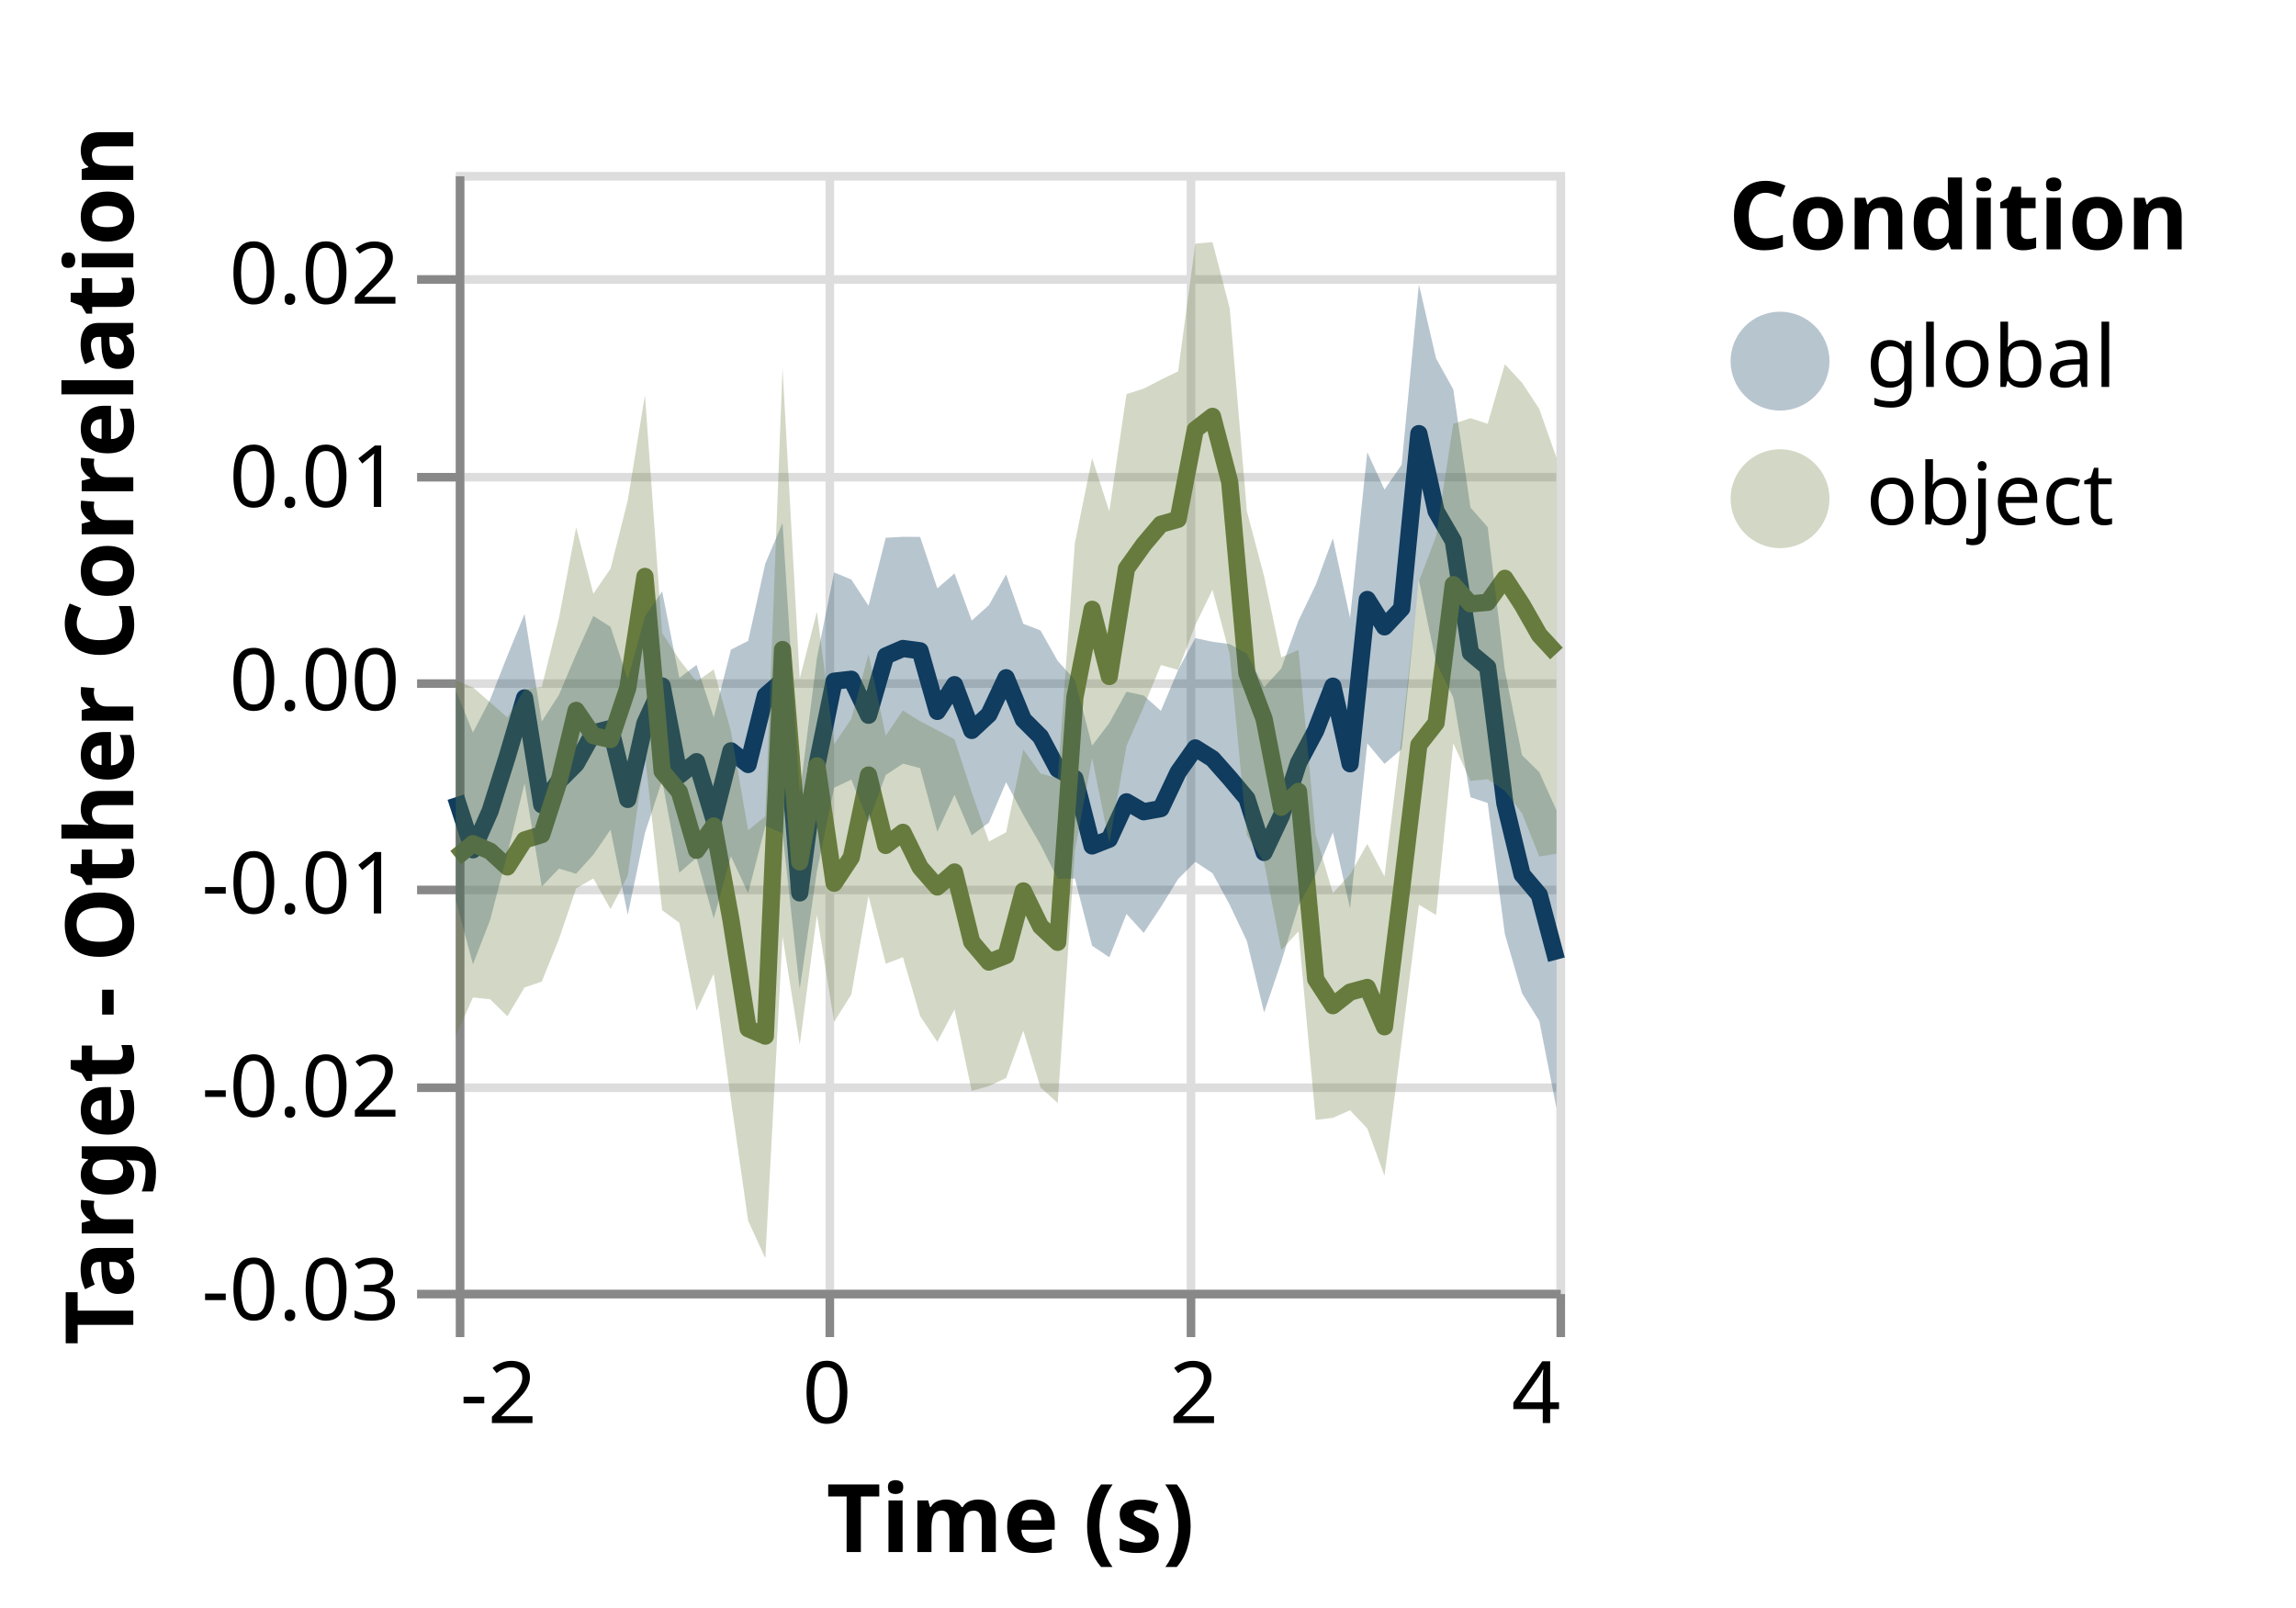
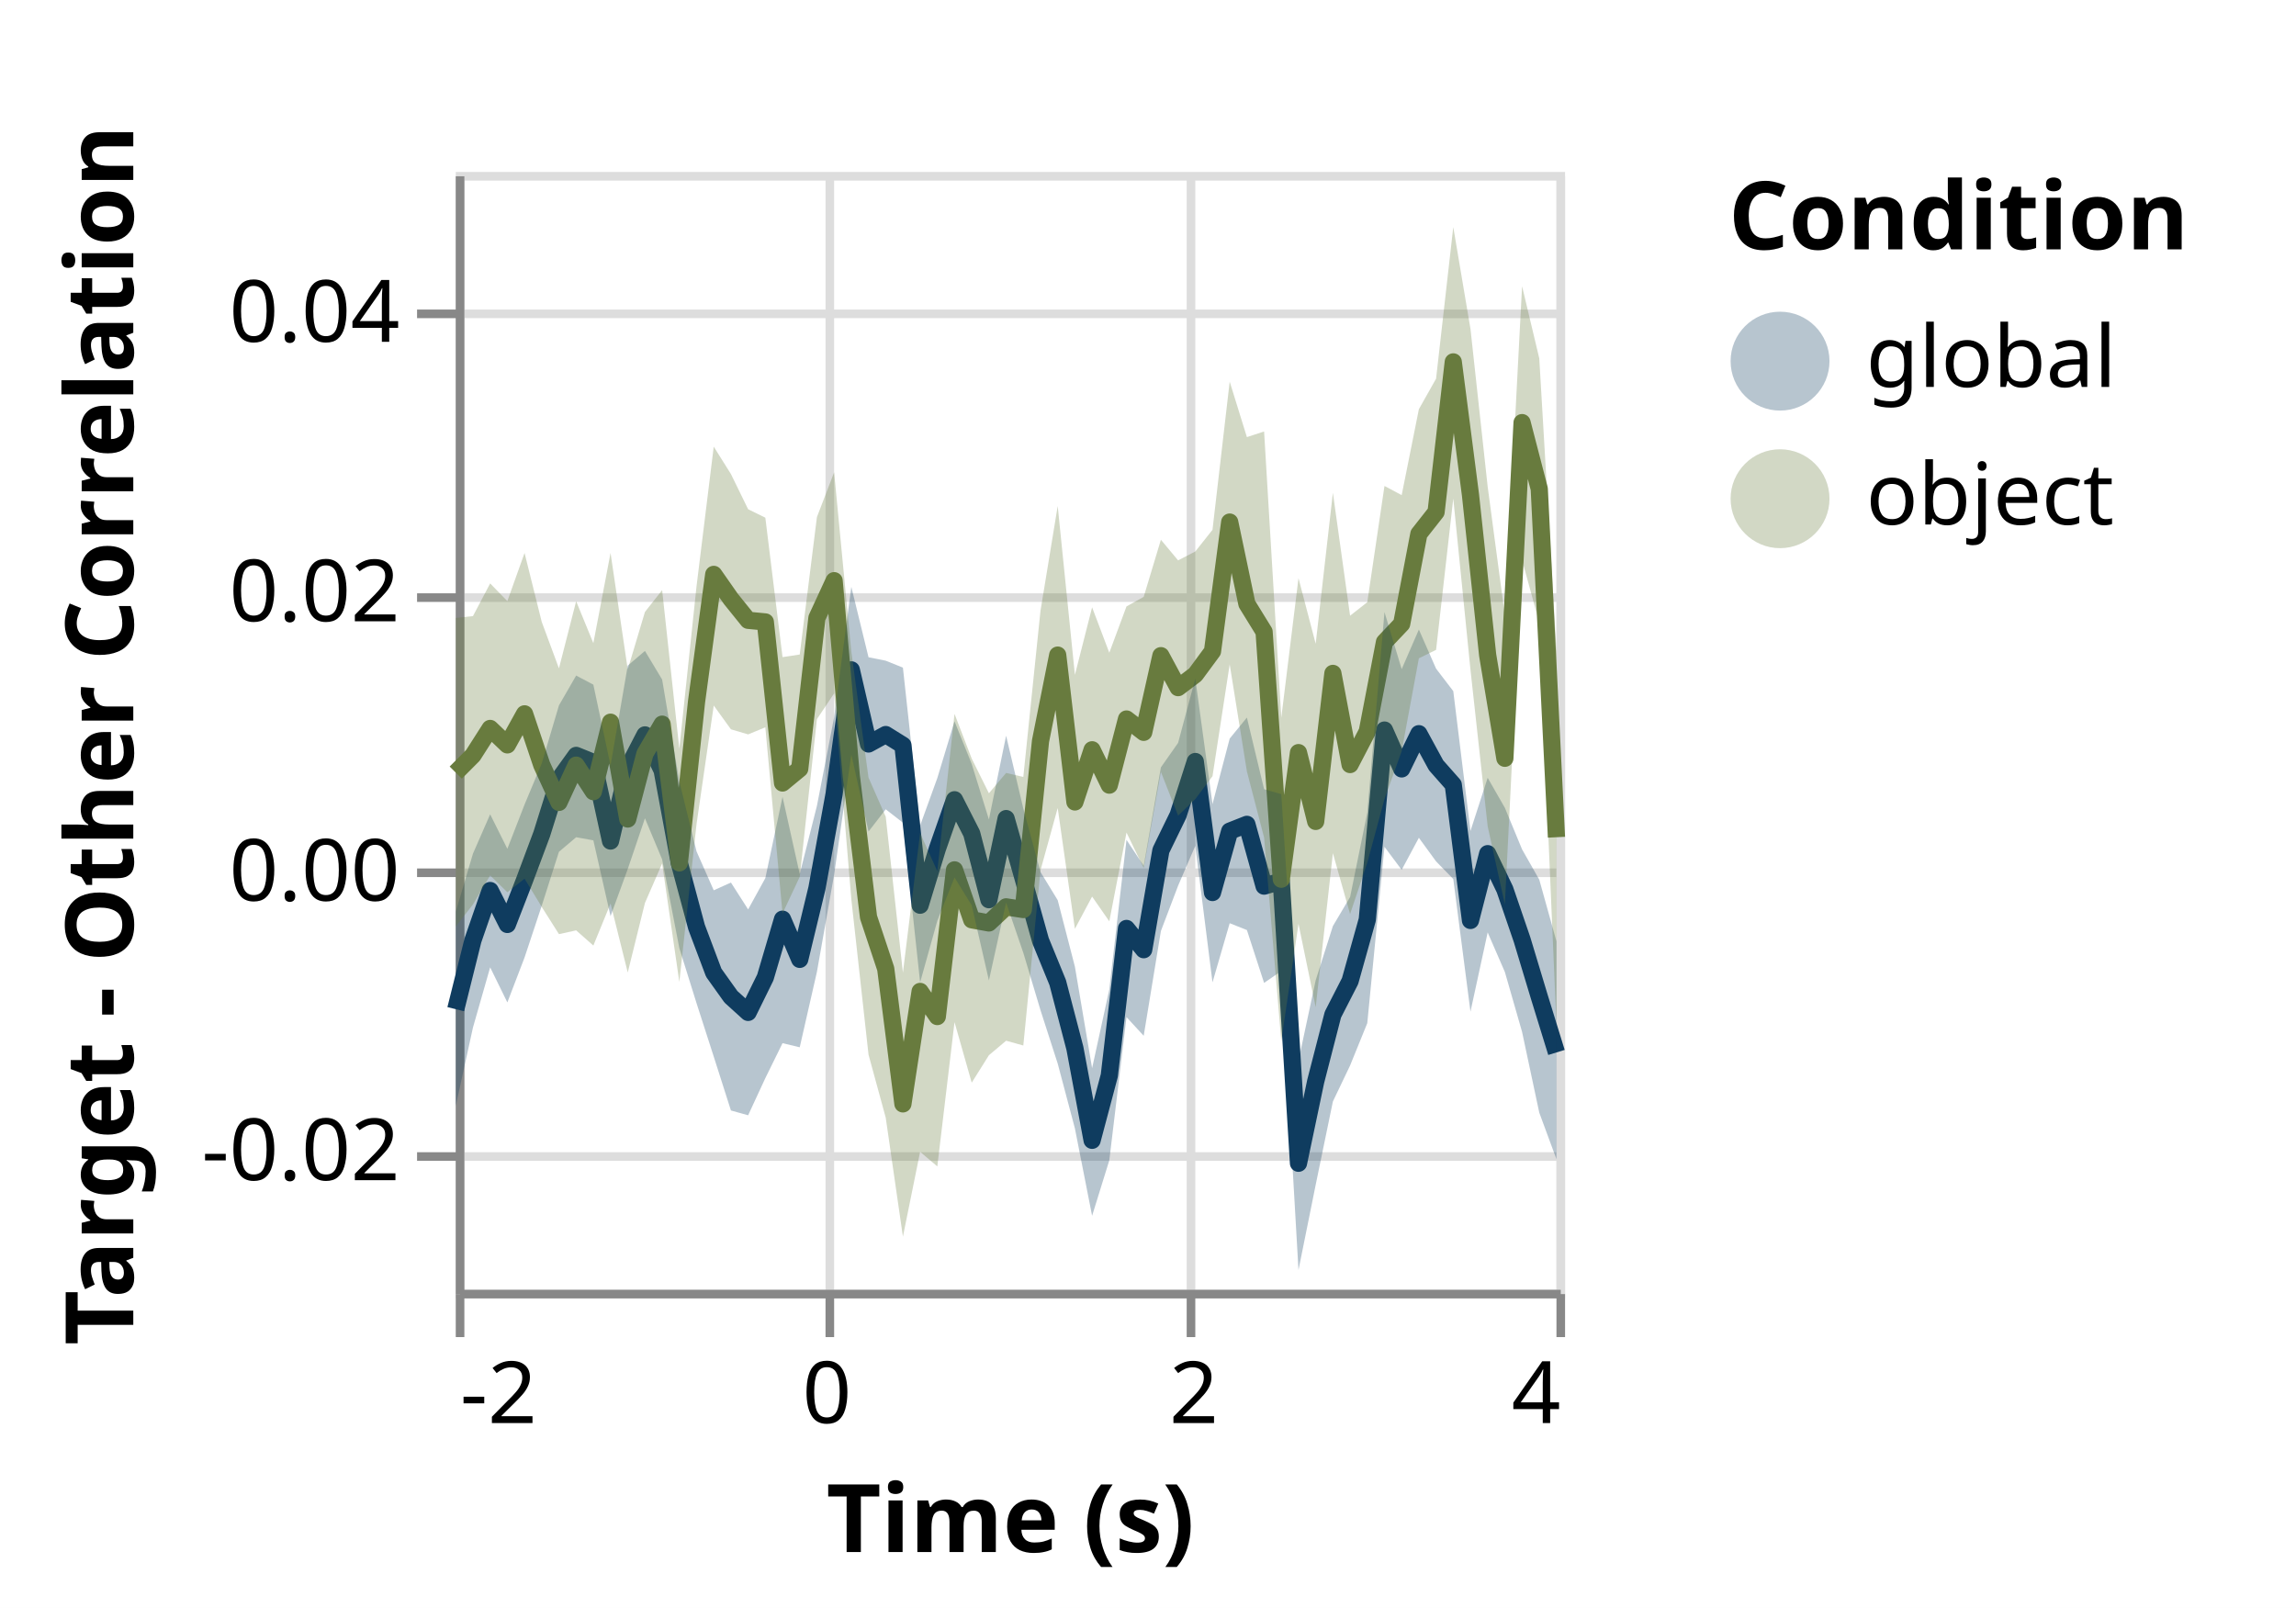
<svg xmlns="http://www.w3.org/2000/svg" class="marks" width="267" height="187" viewBox="0 0 267 187" version="1.1">
  <rect width="267" height="187" fill="white" />
  <g fill="none" stroke-miterlimit="10" transform="translate(53,20)">
    <g class="mark-group role-frame root" role="graphics-object" aria-roledescription="group mark container">
      <g transform="translate(0,0)">
        <path class="background" aria-hidden="true" d="M0.5,0.5h128v130h-128Z" stroke="#ddd" />
        <g>
          <g class="mark-group role-axis" aria-hidden="true">
            <g transform="translate(0.5,130.5)">
              <path class="background" aria-hidden="true" d="M0,0h0v0h0Z" pointer-events="none" />
              <g>
                <g class="mark-rule role-axis-grid" pointer-events="none">
                  <line transform="translate(0,-130)" x2="0" y2="130" stroke="#ddd" stroke-width="1" opacity="1" />
                  <line transform="translate(43,-130)" x2="0" y2="130" stroke="#ddd" stroke-width="1" opacity="1" />
                  <line transform="translate(85,-130)" x2="0" y2="130" stroke="#ddd" stroke-width="1" opacity="1" />
                  <line transform="translate(128,-130)" x2="0" y2="130" stroke="#ddd" stroke-width="1" opacity="1" />
                </g>
              </g>
              <path class="foreground" aria-hidden="true" d="" pointer-events="none" display="none" />
            </g>
          </g>
          <g class="mark-group role-axis" aria-hidden="true">
            <g transform="translate(0.5,0.5)">
              <path class="background" aria-hidden="true" d="M0,0h0v0h0Z" pointer-events="none" />
              <g>
                <g class="mark-rule role-axis-grid" pointer-events="none">
-                   <line transform="translate(0,130)" x2="128" y2="0" stroke="#ddd" stroke-width="1" opacity="1" />
-                   <line transform="translate(0,106)" x2="128" y2="0" stroke="#ddd" stroke-width="1" opacity="1" />
-                   <line transform="translate(0,83)" x2="128" y2="0" stroke="#ddd" stroke-width="1" opacity="1" />
-                   <line transform="translate(0,59)" x2="128" y2="0" stroke="#ddd" stroke-width="1" opacity="1" />
-                   <line transform="translate(0,35)" x2="128" y2="0" stroke="#ddd" stroke-width="1" opacity="1" />
-                   <line transform="translate(0,12)" x2="128" y2="0" stroke="#ddd" stroke-width="1" opacity="1" />
+                   <line transform="translate(0,114)" x2="128" y2="0" stroke="#ddd" stroke-width="1" opacity="1" />
+                   <line transform="translate(0,81)" x2="128" y2="0" stroke="#ddd" stroke-width="1" opacity="1" />
+                   <line transform="translate(0,49)" x2="128" y2="0" stroke="#ddd" stroke-width="1" opacity="1" />
+                   <line transform="translate(0,16)" x2="128" y2="0" stroke="#ddd" stroke-width="1" opacity="1" />
                </g>
              </g>
              <path class="foreground" aria-hidden="true" d="" pointer-events="none" display="none" />
            </g>
          </g>
          <g class="mark-group role-axis" role="graphics-symbol" aria-roledescription="axis" aria-label="X-axis titled 'Time (s)' for a linear scale with values from -2 to 4">
            <g transform="translate(0.5,130.5)">
              <path class="background" aria-hidden="true" d="M0,0h0v0h0Z" pointer-events="none" />
              <g>
                <g class="mark-rule role-axis-tick" pointer-events="none">
                  <line transform="translate(0,0)" x2="0" y2="5" stroke="#888" stroke-width="1" opacity="1" />
                  <line transform="translate(43,0)" x2="0" y2="5" stroke="#888" stroke-width="1" opacity="1" />
                  <line transform="translate(85,0)" x2="0" y2="5" stroke="#888" stroke-width="1" opacity="1" />
                  <line transform="translate(128,0)" x2="0" y2="5" stroke="#888" stroke-width="1" opacity="1" />
                </g>
                <g class="mark-text role-axis-label" pointer-events="none">
                  <text text-anchor="start" transform="translate(0,15)" font-family="sans-serif" font-size="10px" fill="#000" opacity="1">-2</text>
                  <text text-anchor="middle" transform="translate(42.66667,15)" font-family="sans-serif" font-size="10px" fill="#000" opacity="1">0</text>
                  <text text-anchor="middle" transform="translate(85.33333,15)" font-family="sans-serif" font-size="10px" fill="#000" opacity="1">2</text>
                  <text text-anchor="end" transform="translate(128,15)" font-family="sans-serif" font-size="10px" fill="#000" opacity="1">4</text>
                </g>
                <g class="mark-rule role-axis-domain" pointer-events="none">
                  <line transform="translate(0,0)" x2="128" y2="0" stroke="#888" stroke-width="1" opacity="1" />
                </g>
                <g class="mark-text role-axis-title" pointer-events="none">
                  <text text-anchor="middle" transform="translate(64,30)" font-family="sans-serif" font-size="11px" font-weight="bold" fill="#000" opacity="1">Time (s)</text>
                </g>
              </g>
              <path class="foreground" aria-hidden="true" d="" pointer-events="none" display="none" />
            </g>
          </g>
-           <g class="mark-group role-axis" role="graphics-symbol" aria-roledescription="axis" aria-label="Y-axis titled 'Target - Other Correlation' for a linear scale with values from -0.03 to 0.03">
+           <g class="mark-group role-axis" role="graphics-symbol" aria-roledescription="axis" aria-label="Y-axis titled 'Target - Other Correlation' for a linear scale with values from -0.03 to 0.05">
            <g transform="translate(0.5,0.5)">
              <path class="background" aria-hidden="true" d="M0,0h0v0h0Z" pointer-events="none" />
              <g>
                <g class="mark-rule role-axis-tick" pointer-events="none">
-                   <line transform="translate(0,130)" x2="-5" y2="0" stroke="#888" stroke-width="1" opacity="1" />
-                   <line transform="translate(0,106)" x2="-5" y2="0" stroke="#888" stroke-width="1" opacity="1" />
-                   <line transform="translate(0,83)" x2="-5" y2="0" stroke="#888" stroke-width="1" opacity="1" />
-                   <line transform="translate(0,59)" x2="-5" y2="0" stroke="#888" stroke-width="1" opacity="1" />
-                   <line transform="translate(0,35)" x2="-5" y2="0" stroke="#888" stroke-width="1" opacity="1" />
-                   <line transform="translate(0,12)" x2="-5" y2="0" stroke="#888" stroke-width="1" opacity="1" />
+                   <line transform="translate(0,114)" x2="-5" y2="0" stroke="#888" stroke-width="1" opacity="1" />
+                   <line transform="translate(0,81)" x2="-5" y2="0" stroke="#888" stroke-width="1" opacity="1" />
+                   <line transform="translate(0,49)" x2="-5" y2="0" stroke="#888" stroke-width="1" opacity="1" />
+                   <line transform="translate(0,16)" x2="-5" y2="0" stroke="#888" stroke-width="1" opacity="1" />
                </g>
                <g class="mark-text role-axis-label" pointer-events="none">
-                   <text text-anchor="end" transform="translate(-7,133)" font-family="sans-serif" font-size="10px" fill="#000" opacity="1">-0.03</text>
-                   <text text-anchor="end" transform="translate(-7,109.3636)" font-family="sans-serif" font-size="10px" fill="#000" opacity="1">-0.02</text>
-                   <text text-anchor="end" transform="translate(-7,85.72727)" font-family="sans-serif" font-size="10px" fill="#000" opacity="1">-0.01</text>
-                   <text text-anchor="end" transform="translate(-7,62.09091)" font-family="sans-serif" font-size="10px" fill="#000" opacity="1">0.00</text>
-                   <text text-anchor="end" transform="translate(-7,38.45455)" font-family="sans-serif" font-size="10px" fill="#000" opacity="1">0.01</text>
-                   <text text-anchor="end" transform="translate(-7,14.81818)" font-family="sans-serif" font-size="10px" fill="#000" opacity="1">0.02</text>
+                   <text text-anchor="end" transform="translate(-7,116.75)" font-family="sans-serif" font-size="10px" fill="#000" opacity="1">-0.02</text>
+                   <text text-anchor="end" transform="translate(-7,84.25)" font-family="sans-serif" font-size="10px" fill="#000" opacity="1">0.00</text>
+                   <text text-anchor="end" transform="translate(-7,51.75)" font-family="sans-serif" font-size="10px" fill="#000" opacity="1">0.02</text>
+                   <text text-anchor="end" transform="translate(-7,19.25)" font-family="sans-serif" font-size="10px" fill="#000" opacity="1">0.04</text>
                </g>
                <g class="mark-rule role-axis-domain" pointer-events="none">
                  <line transform="translate(0,130)" x2="0" y2="-130" stroke="#888" stroke-width="1" opacity="1" />
                </g>
                <g class="mark-text role-axis-title" pointer-events="none">
                  <text text-anchor="middle" transform="translate(-36,65) rotate(-90) translate(0,-2)" font-family="sans-serif" font-size="11px" font-weight="bold" fill="#000" opacity="1">Target - Other Correlation</text>
                </g>
              </g>
              <path class="foreground" aria-hidden="true" d="" pointer-events="none" display="none" />
            </g>
          </g>
          <g class="mark-group role-scope layer_0_layer_0_layer_0_pathgroup" role="graphics-object" aria-roledescription="group mark container">
            <g transform="translate(0,0)">
              <path class="background" aria-hidden="true" d="M0,0h128v130h-128Z" />
              <g>
                <g class="mark-line role-mark layer_0_layer_0_layer_0_marks" role="graphics-object" aria-roledescription="line mark container">
-                   <path aria-label="Time (s): -2; Condition: global; Target - Other Correlation: -0.00576172440589" role="graphics-symbol" aria-roledescription="line mark" d="M0,72.71L2,78.831L4,74.306L6,67.952L8,61.166L10,73.592L12,70.837L14,68.836L16,65.236L18,64.726L20,72.973L22,64.106L24,59.778L26,70.181L28,68.58L30,75.229L32,67.321L34,68.911L36,60.905L38,59.175L40,83.845L42,68.942L44,59.222L46,58.992L48,63.184L50,56.285L52,55.416L54,55.686L56,62.737L58,59.625L60,64.948L62,63.091L64,58.819L66,63.678L68,65.671L70,69.454L72,70.534L74,78.381L76,77.596L78,73.249L80,74.407L82,74.039L84,69.811L86,66.98L88,68.234L90,70.494L92,72.878L94,79.141L96,74.895L98,68.731L100,64.977L102,59.799L104,68.826L106,49.715L108,52.904L110,50.764L112,30.425L114,39.45L116,42.902L118,55.923L120,57.594L122,73.429L124,81.707L126,84.066L128,91.611" stroke="#0F3C5F" stroke-width="2" stroke-linejoin="round" />
+                   <path aria-label="Time (s): -2; Condition: global; Target - Other Correlation: -0.00991657908678" role="graphics-symbol" aria-roledescription="line mark" d="M0,97.364L2,89.342L4,83.565L6,87.512L8,82.349L10,76.998L12,70.626L14,67.85L16,68.661L18,77.811L20,69.329L22,65.467L24,69.598L26,80.374L28,87.813L30,93.124L32,95.927L34,97.74L36,93.67L38,86.898L40,91.572L42,83.3L44,72.333L46,57.904L48,66.524L50,65.426L52,66.673L54,85.273L56,78.728L58,73.009L60,76.939L62,84.632L64,75.199L66,82.233L68,89.381L70,94.266L72,101.914L74,112.616L76,105.083L78,87.977L80,90.448L82,78.9L84,74.794L86,68.561L88,83.798L90,76.661L92,75.869L94,83.055L96,82.478L98,115.284L100,105.767L102,97.999L104,94.092L106,86.952L108,64.904L110,69.422L112,65.326L114,69L116,71.263L118,87.046L120,79.279L122,83.44L124,89.283L126,95.915L128,102.397" stroke="#0F3C5F" stroke-width="2" stroke-linejoin="round" />
                </g>
              </g>
              <path class="foreground" aria-hidden="true" d="" display="none" />
            </g>
            <g transform="translate(0,0)">
              <path class="background" aria-hidden="true" d="M0,0h128v130h-128Z" />
              <g>
                <g class="mark-line role-mark layer_0_layer_0_layer_0_marks" role="graphics-object" aria-roledescription="line mark container">
-                   <path aria-label="Time (s): -2; Condition: object; Target - Other Correlation: -0.00873585867228" role="graphics-symbol" aria-roledescription="line mark" d="M0,79.739L2,78.117L4,78.991L6,80.825L8,77.684L10,77.065L12,70.88L14,62.613L16,65.554L18,66.01L20,60.028L22,47.034L24,69.702L26,72.09L28,78.893L30,76.052L32,86.968L34,99.633L36,100.502L38,55.537L40,80.24L42,69.064L44,82.721L46,79.702L48,70.133L50,78.325L52,76.797L54,80.87L56,83.152L58,81.41L60,89.538L62,91.89L64,91.115L66,83.611L68,87.721L70,89.593L72,61.119L74,50.858L76,58.676L78,46.124L80,43.326L82,40.966L84,40.402L86,29.958L88,28.419L90,36.051L92,58.306L94,63.599L96,73.888L98,72.029L100,93.876L102,96.962L104,95.379L106,94.836L108,99.415L110,83.376L112,66.619L114,64.075L116,47.992L118,50.226L120,50.051L122,47.254L124,50.318L126,53.837L128,56.004" stroke="#687B3E" stroke-width="2" stroke-linejoin="round" />
+                   <path aria-label="Time (s): -2; Condition: object; Target - Other Correlation: 0.00701445376283" role="graphics-symbol" aria-roledescription="line mark" d="M0,69.852L2,67.845L4,64.715L6,66.628L8,63.018L10,68.959L12,73.316L14,68.984L16,72.065L18,63.989L20,75.249L22,67.653L24,64.218L26,80.351L28,61.608L30,46.799L32,49.661L34,52.141L36,52.329L38,71.06L40,69.41L42,51.861L44,47.532L46,70.267L48,86.66L50,92.666L52,108.379L54,95.3L56,98.222L58,81.164L60,86.972L62,87.337L64,85.464L66,85.777L68,66.187L70,56.186L72,73.266L74,67.197L76,71.31L78,63.618L80,65.168L82,56.252L84,59.969L86,58.458L88,55.746L90,40.715L92,50.229L94,53.472L96,82.252L98,67.527L100,75.529L102,58.314L104,68.915L106,65.071L108,54.665L110,52.554L112,42.091L114,39.548L116,22.086L118,37.556L120,56.197L122,68.187L124,29.147L126,36.86L128,77.368" stroke="#687B3E" stroke-width="2" stroke-linejoin="round" />
                </g>
              </g>
              <path class="foreground" aria-hidden="true" d="" display="none" />
            </g>
          </g>
          <g class="mark-group role-scope layer_0_layer_0_layer_1_layer_0_pathgroup" role="graphics-object" aria-roledescription="group mark container">
            <g transform="translate(0,0)">
              <path class="background" aria-hidden="true" d="M0,0h128v130h-128Z" />
              <g>
                <g class="mark-area role-mark layer_0_layer_0_layer_1_layer_0_marks" role="graphics-object" aria-roledescription="area mark container">
-                   <path aria-label=": -0.0108237138735; upper_lower: -0.000501244504711; Time (s): -2; Condition: global; upper: -0.000501244504711; lower: -0.0108237138735" role="graphics-symbol" aria-roledescription="errorband" d="M0,84.674L2,92.152L4,86.986L6,79.296L8,71.11L10,83.111L12,81.014L14,81.612L16,79.399L18,76.494L20,86.38L22,76.869L24,70.763L26,81.493L28,79.746L30,86.827L32,79.587L34,83.874L36,76.063L38,76.906L40,95.035L42,81.326L44,71.611L46,70.669L48,75.614L50,70.129L52,68.81L54,69.333L56,76.727L58,72.446L60,77.152L62,75.659L64,70.964L66,74.768L68,78.241L70,82.213L72,82.173L74,89.986L76,91.328L78,86.292L80,88.493L82,85.473L84,82.23L86,80.23L88,81.55L90,85.221L92,89.442L94,97.757L96,91.857L98,85.302L100,81.665L102,76.814L104,85.662L106,66.446L108,68.832L110,67.122L112,47.459L114,57.063L116,61.114L118,72.715L120,73.387L122,88.633L124,95.522L126,98.714L128,108.902L128,74.231L126,69.796L124,67.834L122,57.994L120,41.301L118,39.025L116,25.286L114,21.683L112,13.074L110,34.038L108,36.941L106,32.586L104,51.863L102,42.602L100,48.028L98,52.174L96,57.74L94,59.927L92,56.02L90,54.909L88,54.639L86,54.212L84,57.921L82,62.672L80,60.886L78,60.445L76,64.087L74,66.722L72,59.067L70,56.869L68,53.317L66,52.549L64,46.811L62,50.382L60,52.171L58,46.693L56,48.426L54,42.442L52,42.429L50,42.539L48,50.449L46,47.399L44,46.568L42,56.508L40,72.322L38,40.816L36,45.535L34,54.54L32,55.544L30,63.451L28,57.323L26,58.849L24,48.777L22,51.681L20,59.025L18,52.9L16,51.631L14,56.082L12,60.809L10,63.911L8,51.41L6,56.276L4,61.343L2,65.195L0,60.276Z" fill="#0F3C5F" opacity="0.3" />
+                   <path aria-label=": -0.0168484482076; upper_lower: -0.00293969164229; Time (s): -2; Condition: global; upper: -0.00293969164229; lower: -0.0168484482076" role="graphics-symbol" aria-roledescription="errorband" d="M0,108.629L2,99.501L4,92.498L6,96.58L8,91.354L10,85.331L12,79.063L14,77.37L16,77.729L18,86.546L20,81.071L22,75.169L24,79.95L26,90.265L28,96.67L30,102.879L32,109.146L34,109.704L36,105.383L38,101.317L40,101.798L42,93.023L44,81.725L46,67.751L48,76.709L50,74.119L52,75.675L54,94.25L56,87.089L58,82.049L60,85.288L62,94.023L64,84.97L66,90.811L68,97.486L70,103.692L72,111.232L74,121.394L76,114.947L78,98.288L80,100.459L82,88.274L84,83.009L86,78.373L88,94.242L90,87.368L92,88.162L94,94.308L96,92.932L98,127.704L100,117.79L102,108.1L104,103.917L106,98.99L108,78.481L110,81.161L112,77.434L114,80.177L116,82.227L118,97.654L120,88.438L122,93.041L124,100.003L126,109.398L128,114.816L128,89.475L126,82.301L124,78.779L122,73.947L120,70.455L118,76.636L116,60.376L114,57.761L112,53.215L110,57.819L108,51.18L106,74.505L104,84.326L102,87.7L100,94.001L98,103.364L96,72.357L94,71.779L92,63.448L90,65.896L88,73.515L86,58.912L84,66.391L82,69.241L80,80.691L78,77.675L76,95.069L74,104.23L72,92.424L70,84.689L68,81.409L66,74.025L64,65.561L62,75.301L60,68.845L58,63.885L56,70.488L54,76.008L52,57.644L50,56.837L48,56.439L46,48.248L44,63.413L42,73.718L40,81.648L38,72.672L36,82.126L34,85.763L32,82.638L30,83.539L28,79.014L26,70.874L24,59.029L22,55.7L20,57.408L18,69.021L16,59.621L14,58.564L12,62.036L10,68.78L8,73.567L6,78.712L4,74.702L2,79.277L0,86.027Z" fill="#0F3C5F" opacity="0.3" />
                </g>
              </g>
              <path class="foreground" aria-hidden="true" d="" display="none" />
            </g>
            <g transform="translate(0,0)">
              <path class="background" aria-hidden="true" d="M0,0h128v130h-128Z" />
              <g>
                <g class="mark-area role-mark layer_0_layer_0_layer_1_layer_0_marks" role="graphics-object" aria-roledescription="area mark container">
-                   <path aria-label=": -0.0175270619232; upper_lower: -0.0000214283212748; Time (s): -2; Condition: object; upper: -0.0000214283212748; lower: -0.0175270619232" role="graphics-symbol" aria-roledescription="errorband" d="M0,100.519L2,96L4,96.215L6,98.181L8,94.84L10,94.156L12,89.212L14,83.314L16,82.16L18,85.726L20,81.861L22,67.878L24,85.855L26,87.318L28,97.542L30,93.245L32,107.937L34,121.965L36,126.331L38,88.898L40,101.502L42,86.415L44,98.838L46,95.643L48,84.183L50,92.075L52,91.327L54,98.165L56,101.173L58,97.397L60,106.868L62,106.309L64,105.367L66,99.87L68,106.464L70,108.281L72,78.91L74,68.156L76,78.027L78,66.741L80,62.193L82,57.344L84,57.91L86,52.707L88,48.581L90,56.086L92,77.133L94,80.291L96,90.501L98,88.312L100,110.241L102,109.999L104,109.119L106,111.238L108,116.741L110,101.101L112,85.215L114,86.41L116,66.443L118,70.81L120,70.623L122,71.972L124,74.586L126,79.611L128,79.289L128,33.245L126,27.556L124,24.511L122,22.365L120,29.284L118,28.634L116,29.283L114,42.367L112,47.628L110,65.566L108,81.939L106,78.149L104,81.682L102,83.867L100,77.1L98,55.582L96,56.457L94,47.023L92,39.469L90,15.84L88,8.158L86,8.335L84,23.193L82,24.162L80,25.198L78,25.831L76,39.473L74,33.289L72,43.126L70,70.513L68,69.95L66,67.165L64,76.801L62,77.869L60,72.154L58,65.976L56,64.919L54,63.878L52,62.628L50,65.552L48,56.048L46,63.605L44,66.542L42,51.133L40,58.934L38,22.795L36,74.926L34,76.562L32,65.046L30,57.859L28,59.255L26,56.719L24,53.608L22,25.957L20,38.208L18,46.129L16,49.056L14,41.336L12,51.882L10,59.876L8,60.172L6,63.44L4,61.688L2,59.937L0,59.142Z" fill="#687B3E" opacity="0.3" />
+                   <path aria-label=": -0.00400109164592; upper_lower: 0.0180851796045; Time (s): -2; Condition: object; upper: 0.0180851796045; lower: -0.00400109164592" role="graphics-symbol" aria-roledescription="errorband" d="M0,87.752L2,85.186L4,81.808L6,83.77L8,82.19L10,85.475L12,88.639L14,88.198L16,89.966L18,85.078L20,93.098L22,85.014L24,80.419L26,94.201L28,75.836L30,62.052L32,64.818L34,65.409L36,64.582L38,86.239L40,81.973L42,63.633L44,60.644L46,84.578L48,102.65L50,109.977L52,123.819L54,113.953L56,115.65L58,98.869L60,105.911L62,102.721L64,101.033L66,101.59L68,81.203L70,73.969L72,88.02L74,84.27L76,87.147L78,76.822L80,80.954L82,69.773L84,74.86L86,72.934L88,70.27L90,57.263L92,69.712L94,77.415L96,101.087L98,87.441L100,97.144L102,79.221L104,86.304L106,80.344L108,72.925L110,67.365L112,56.56L114,55.58L116,37.98L118,57.895L120,76.1L122,85.189L124,45.122L126,52.431L128,99.267L128,55.654L126,21.674L124,13.282L122,51.583L120,36.597L118,18.25L116,6.406L114,24.039L112,27.588L110,37.581L108,36.517L106,50.035L104,51.606L102,37.309L100,54.869L98,47.237L96,63.466L94,30.182L92,30.835L90,24.384L88,41.616L86,44.136L84,45.169L82,42.772L80,49.411L78,50.525L76,55.911L74,50.63L72,58.488L70,38.852L68,51.019L66,70.357L64,69.888L62,72.255L60,68.222L58,63.025L56,81.314L54,76.874L52,93.128L50,74.978L48,70.434L46,55.797L44,34.931L42,40.133L40,56.119L38,56.422L36,40.206L34,39.224L32,35.133L30,31.945L28,48.174L26,67.082L24,48.628L22,51.169L20,57.861L18,44.307L16,54.798L14,49.92L12,57.73L10,52.33L8,44.309L6,49.907L4,47.851L2,51.652L0,51.862Z" fill="#687B3E" opacity="0.3" />
                </g>
              </g>
              <path class="foreground" aria-hidden="true" d="" display="none" />
            </g>
          </g>
          <g class="mark-group role-legend" role="graphics-symbol" aria-roledescription="legend" aria-label="Symbol legend titled 'Condition' for fill color and stroke color with 2 values: global, object">
            <g transform="translate(148,0)">
              <path class="background" aria-hidden="true" d="M0,0h61v45h-61Z" pointer-events="none" />
              <g>
                <g class="mark-group role-legend-entry">
                  <g transform="translate(0,16)">
                    <path class="background" aria-hidden="true" d="M0,0h0v0h0Z" pointer-events="none" />
                    <g>
                      <g class="mark-group role-scope" role="graphics-object" aria-roledescription="group mark container">
                        <g transform="translate(0,0)">
                          <path class="background" aria-hidden="true" d="M0,0h47v12.5h-47Z" pointer-events="none" opacity="1" />
                          <g>
                            <g class="mark-symbol role-legend-symbol" pointer-events="none">
                              <path transform="translate(6,6)" d="M5,0A5,5,0,1,1,-5,0A5,5,0,1,1,5,0" fill="#0F3C5F" stroke="#0F3C5F" stroke-width="1.5" opacity="0.3" />
                            </g>
                            <g class="mark-text role-legend-label" pointer-events="none">
                              <text text-anchor="start" transform="translate(16,9)" font-family="sans-serif" font-size="10px" fill="#000" opacity="1">global</text>
                            </g>
                          </g>
                          <path class="foreground" aria-hidden="true" d="" pointer-events="none" display="none" />
                        </g>
                        <g transform="translate(0,16)">
                          <path class="background" aria-hidden="true" d="M0,0h47v12.5h-47Z" pointer-events="none" opacity="1" />
                          <g>
                            <g class="mark-symbol role-legend-symbol" pointer-events="none">
                              <path transform="translate(6,6)" d="M5,0A5,5,0,1,1,-5,0A5,5,0,1,1,5,0" fill="#687B3E" stroke="#687B3E" stroke-width="1.5" opacity="0.3" />
                            </g>
                            <g class="mark-text role-legend-label" pointer-events="none">
                              <text text-anchor="start" transform="translate(16,9)" font-family="sans-serif" font-size="10px" fill="#000" opacity="1">object</text>
                            </g>
                          </g>
                          <path class="foreground" aria-hidden="true" d="" pointer-events="none" display="none" />
                        </g>
                      </g>
                    </g>
                    <path class="foreground" aria-hidden="true" d="" pointer-events="none" display="none" />
                  </g>
                </g>
                <g class="mark-text role-legend-title" pointer-events="none">
                  <text text-anchor="start" transform="translate(0,9)" font-family="sans-serif" font-size="11px" font-weight="bold" fill="#000" opacity="1">Condition</text>
                </g>
              </g>
              <path class="foreground" aria-hidden="true" d="" pointer-events="none" display="none" />
            </g>
          </g>
        </g>
        <path class="foreground" aria-hidden="true" d="" display="none" />
      </g>
    </g>
  </g>
</svg>
